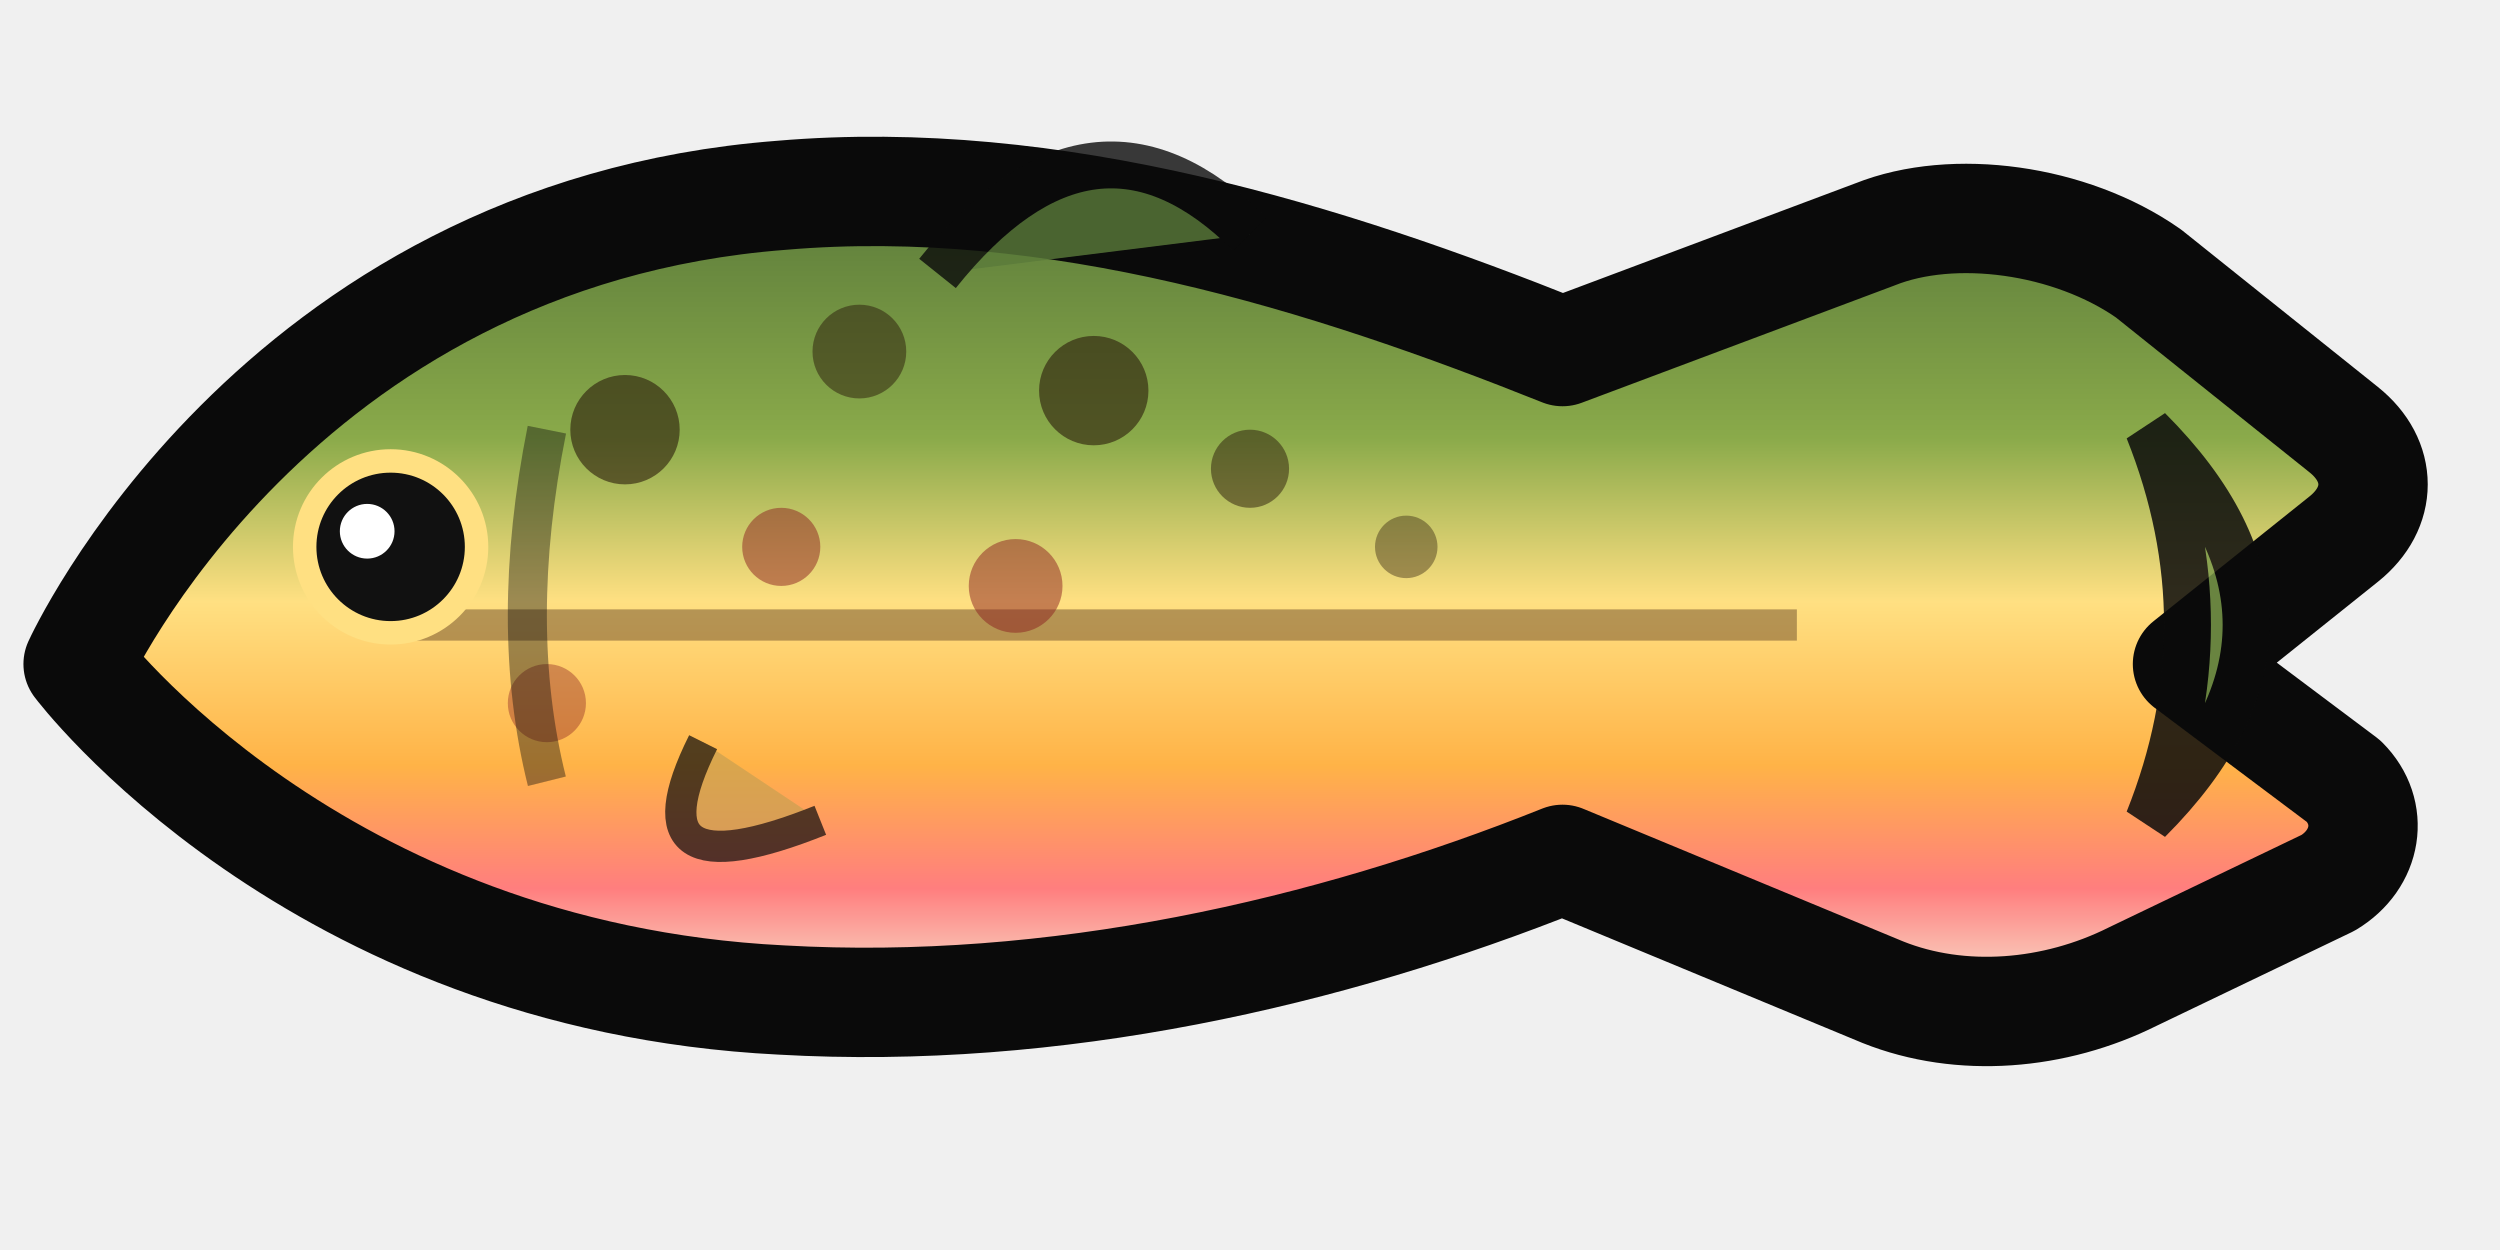
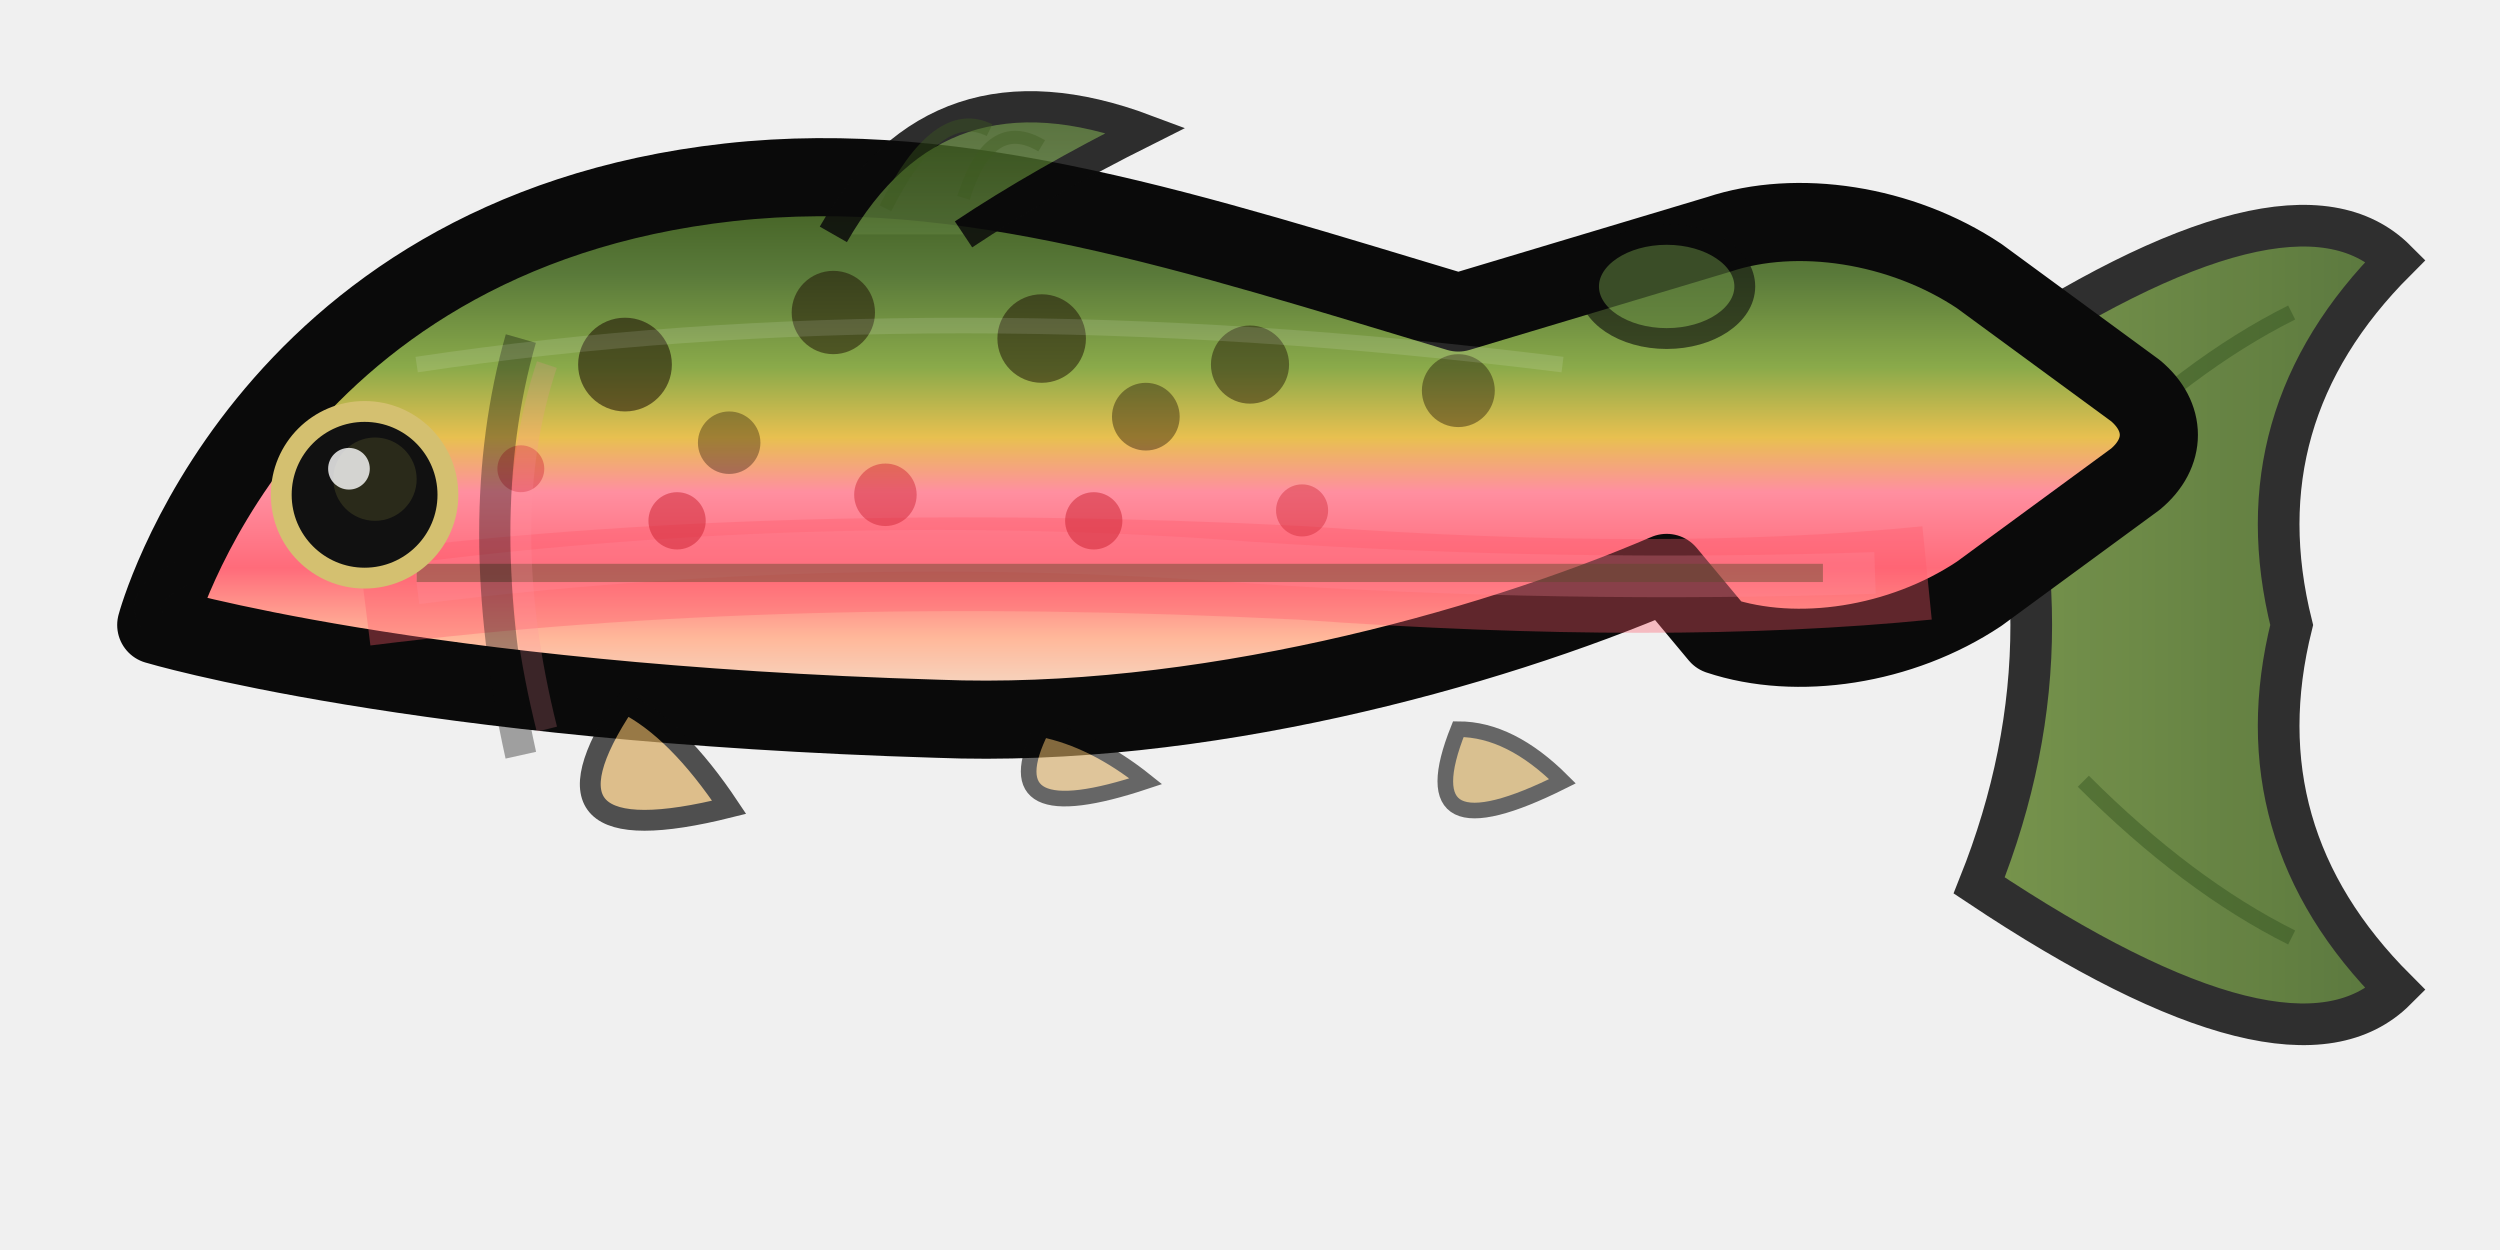
- <svg xmlns="http://www.w3.org/2000/svg" width="32" height="16" viewBox="0 0 32 16">
-   <path d="M1 8.5C1 8.5 3.5 3 10 2.5c3.5-.3 7 .8 10 2l4-1.5c1-.4 2.5-.2 3.5.5l2.5 2c.5.4.5 1 0 1.4L28 8.5l2 1.5c.4.4.3 1-.2 1.3l-2.5 1.2c-1 .5-2.2.6-3.2.2L20 11c-3 1.2-6.5 2-10 1.8C4 12.5 1 8.5 1 8.5z" fill="url(#troutBody)" stroke="#0a0a0a" stroke-width="1.4" stroke-linejoin="round" />
+ <svg xmlns="http://www.w3.org/2000/svg" width="48" height="24" viewBox="0 0 48 24">
  <defs>
    <linearGradient id="troutBody" x1="0" y1="0" x2="0" y2="1">
+       <stop offset="0%" stop-color="#3d5a1e" />
+       <stop offset="18%" stop-color="#5a7a3a" />
+       <stop offset="35%" stop-color="#8aaa4a" />
+       <stop offset="48%" stop-color="#e8c050" />
+       <stop offset="58%" stop-color="#ff8fa0" />
+       <stop offset="72%" stop-color="#ff6b7a" />
+       <stop offset="85%" stop-color="#ffb89a" />
+       <stop offset="100%" stop-color="#f0e8d8" />
+     </linearGradient>
+     <linearGradient id="tailFin" x1="0" y1="0" x2="1" y2="0">
+       <stop offset="0%" stop-color="#6a8a3a" />
+       <stop offset="100%" stop-color="#4a6a2a" />
+     </linearGradient>
+     <linearGradient id="dorsalFin" x1="0" y1="1" x2="0" y2="0">
      <stop offset="0%" stop-color="#5a7a3a" />
-       <stop offset="30%" stop-color="#8aaa4a" />
-       <stop offset="50%" stop-color="#ffe082" />
-       <stop offset="70%" stop-color="#ffb347" />
-       <stop offset="85%" stop-color="#ff7e7e" />
-       <stop offset="100%" stop-color="#f5f5dc" />
+       <stop offset="100%" stop-color="#3d5a1e" />
    </linearGradient>
+     <animateTransform id="swimBody" attributeName="transform" type="translate" values="0,0; 0.3,-0.15; 0,0; -0.3,0.15; 0,0" dur="2.5s" repeatCount="indefinite" />
  </defs>
-   <path d="M5 8h18" stroke="#6b4c2a" stroke-width="0.4" opacity="0.5" />
-   <circle cx="8" cy="5.5" r="0.7" fill="#2a1a0a" opacity="0.6" />
-   <circle cx="11" cy="4.5" r="0.6" fill="#2a1a0a" opacity="0.5" />
-   <circle cx="14" cy="5" r="0.7" fill="#2a1a0a" opacity="0.6" />
-   <circle cx="10" cy="7" r="0.5" fill="#8b2020" opacity="0.5" />
-   <circle cx="13" cy="7.5" r="0.6" fill="#8b2020" opacity="0.5" />
-   <circle cx="16" cy="6" r="0.5" fill="#2a1a0a" opacity="0.5" />
-   <circle cx="18" cy="7" r="0.4" fill="#2a1a0a" opacity="0.4" />
-   <circle cx="7" cy="9" r="0.5" fill="#8b2020" opacity="0.4" />
-   <path d="M12 3.5 Q14 1 16 3" fill="#5a7a3a" stroke="#0a0a0a" stroke-width="0.6" opacity="0.8" />
-   <path d="M9 9.5 Q8 11.5 10.5 10.5" fill="#c9a050" stroke="#0a0a0a" stroke-width="0.4" opacity="0.7" />
-   <path d="M27.5 5.5 Q30 8 27.5 10.5 Q28.5 8 27.5 5.5z" fill="#7a9a4a" stroke="#0a0a0a" stroke-width="0.6" opacity="0.85" />
-   <circle cx="5" cy="7" r="1.1" fill="#111" stroke="#ffe082" stroke-width="0.3" />
-   <circle cx="4.7" cy="6.8" r="0.35" fill="#fff" />
-   <path d="M7 5.5 Q6.5 8 7 10" stroke="#0a0a0a" stroke-width="0.5" fill="none" opacity="0.4" />
+   <g>
+     <animateTransform attributeName="transform" type="translate" values="0,0; 0.4,-0.2; 0,0; -0.4,0.2; 0,0" dur="2.8s" repeatCount="indefinite" />
+     <g>
+       <animateTransform attributeName="transform" type="rotate" values="0 40 12; 4 40 12; 0 40 12; -4 40 12; 0 40 12" dur="1.2s" repeatCount="indefinite" />
+       <path d="M38 7 Q44 3 46 5 Q43 8 44 12 Q43 16 46 19 Q44 21 38 17 Q40 12 38 7z" fill="url(#tailFin)" stroke="#1a1a1a" stroke-width="0.8" opacity="0.9" />
+       <path d="M40 9 Q42 7 44 6" stroke="#2a4a1a" stroke-width="0.3" fill="none" opacity="0.4" />
+       <path d="M40 15 Q42 17 44 18" stroke="#2a4a1a" stroke-width="0.3" fill="none" opacity="0.4" />
+     </g>
+     <path d="M3 12C3 12 5 4.5 14 3.5c4.5-.5 9 1 14 2.5l5-1.5c1.5-.5 3.5-.2 5 .8l3 2.2c.6.5.6 1.2 0 1.7l-3 2.2c-1.5 1-3.5 1.3-5 .8L32 11c-3.5 1.5-9 3-14 2.8C8 13.5 3 12 3 12z" fill="url(#troutBody)" stroke="#0a0a0a" stroke-width="1.5" stroke-linejoin="round" />
+     <path d="M7 11.5 Q15 10.5 25 11 Q32 11.5 37 11" stroke="#ff5a6a" stroke-width="1.8" fill="none" opacity="0.35" />
+     <path d="M8 11.2 Q16 10.2 24 10.8 Q30 11.2 36 11" stroke="#ff8fa0" stroke-width="0.8" fill="none" opacity="0.25" />
+     <path d="M8 11h27" stroke="#5a4a2a" stroke-width="0.35" opacity="0.45" />
+     <circle cx="12" cy="7" r="0.9" fill="#1a0a00" opacity="0.55" />
+     <circle cx="16" cy="6" r="0.8" fill="#1a0a00" opacity="0.5" />
+     <circle cx="20" cy="6.5" r="0.85" fill="#1a0a00" opacity="0.5" />
+     <circle cx="24" cy="7" r="0.75" fill="#1a0a00" opacity="0.45" />
+     <circle cx="28" cy="7.5" r="0.7" fill="#1a0a00" opacity="0.4" />
+     <circle cx="14" cy="8.5" r="0.6" fill="#1a0a00" opacity="0.35" />
+     <circle cx="22" cy="8" r="0.65" fill="#1a0a00" opacity="0.4" />
+     <circle cx="13" cy="10" r="0.55" fill="#cc2030" opacity="0.5" />
+     <circle cx="17" cy="9.5" r="0.6" fill="#cc2030" opacity="0.45" />
+     <circle cx="21" cy="10" r="0.55" fill="#cc2030" opacity="0.5" />
+     <circle cx="25" cy="9.8" r="0.5" fill="#cc2030" opacity="0.4" />
+     <circle cx="10" cy="9" r="0.45" fill="#cc2030" opacity="0.4" />
+     <g>
+       <animateTransform attributeName="transform" type="rotate" values="0 18 4; -2 18 4; 0 18 4; 2 18 4; 0 18 4" dur="3s" repeatCount="indefinite" />
+       <path d="M16 4.5 Q18 1 22 2.5 Q20 3.5 18.5 4.5" fill="url(#dorsalFin)" stroke="#0a0a0a" stroke-width="0.6" opacity="0.85" />
+       <path d="M17 4 Q18 2 19 2.5" stroke="#3d5a1e" stroke-width="0.25" fill="none" opacity="0.4" />
+       <path d="M18.5 3.8 Q19 2.2 20 2.8" stroke="#3d5a1e" stroke-width="0.25" fill="none" opacity="0.4" />
+     </g>
+     <ellipse cx="32" cy="5.5" rx="1.5" ry="1" fill="#5a7a3a" stroke="#0a0a0a" stroke-width="0.4" opacity="0.6" />
+     <g>
+       <animateTransform attributeName="transform" type="rotate" values="0 13 14; 5 13 14; 0 13 14; -3 13 14; 0 13 14" dur="2s" repeatCount="indefinite" />
+       <path d="M12 13.5 Q10 16.5 14 15.5 Q13 14 12 13.5z" fill="#d4a860" stroke="#0a0a0a" stroke-width="0.4" opacity="0.7" />
+     </g>
+     <path d="M20 14 Q19 16 22 15 Q21 14.2 20 14z" fill="#d4a860" stroke="#0a0a0a" stroke-width="0.3" opacity="0.6" />
+     <path d="M28 14 Q27 16.5 30 15 Q29 14 28 14z" fill="#c9a050" stroke="#0a0a0a" stroke-width="0.3" opacity="0.6" />
+     <path d="M10 6.5 Q9 10 10 14.5" stroke="#0a0a0a" stroke-width="0.6" fill="none" opacity="0.35" />
+     <path d="M10.5 7 Q9.5 10 10.5 14" stroke="#ff8fa0" stroke-width="0.4" fill="none" opacity="0.2" />
+     <circle cx="7" cy="9.5" r="1.6" fill="#111" stroke="#d4c070" stroke-width="0.4" />
+     <circle cx="7.2" cy="9.2" r="0.8" fill="#2a2a1a" />
+     <circle cx="6.7" cy="9" r="0.4" fill="#fff" opacity="0.8" />
+     <path d="M3 12 Q2.5 11.5 3.5 11" stroke="#0a0a0a" stroke-width="0.5" fill="none" opacity="0.5" />
+     <path d="M8 7 Q18 5.5 30 7" stroke="#fff" stroke-width="0.3" fill="none" opacity="0.12" />
+   </g>
</svg>
